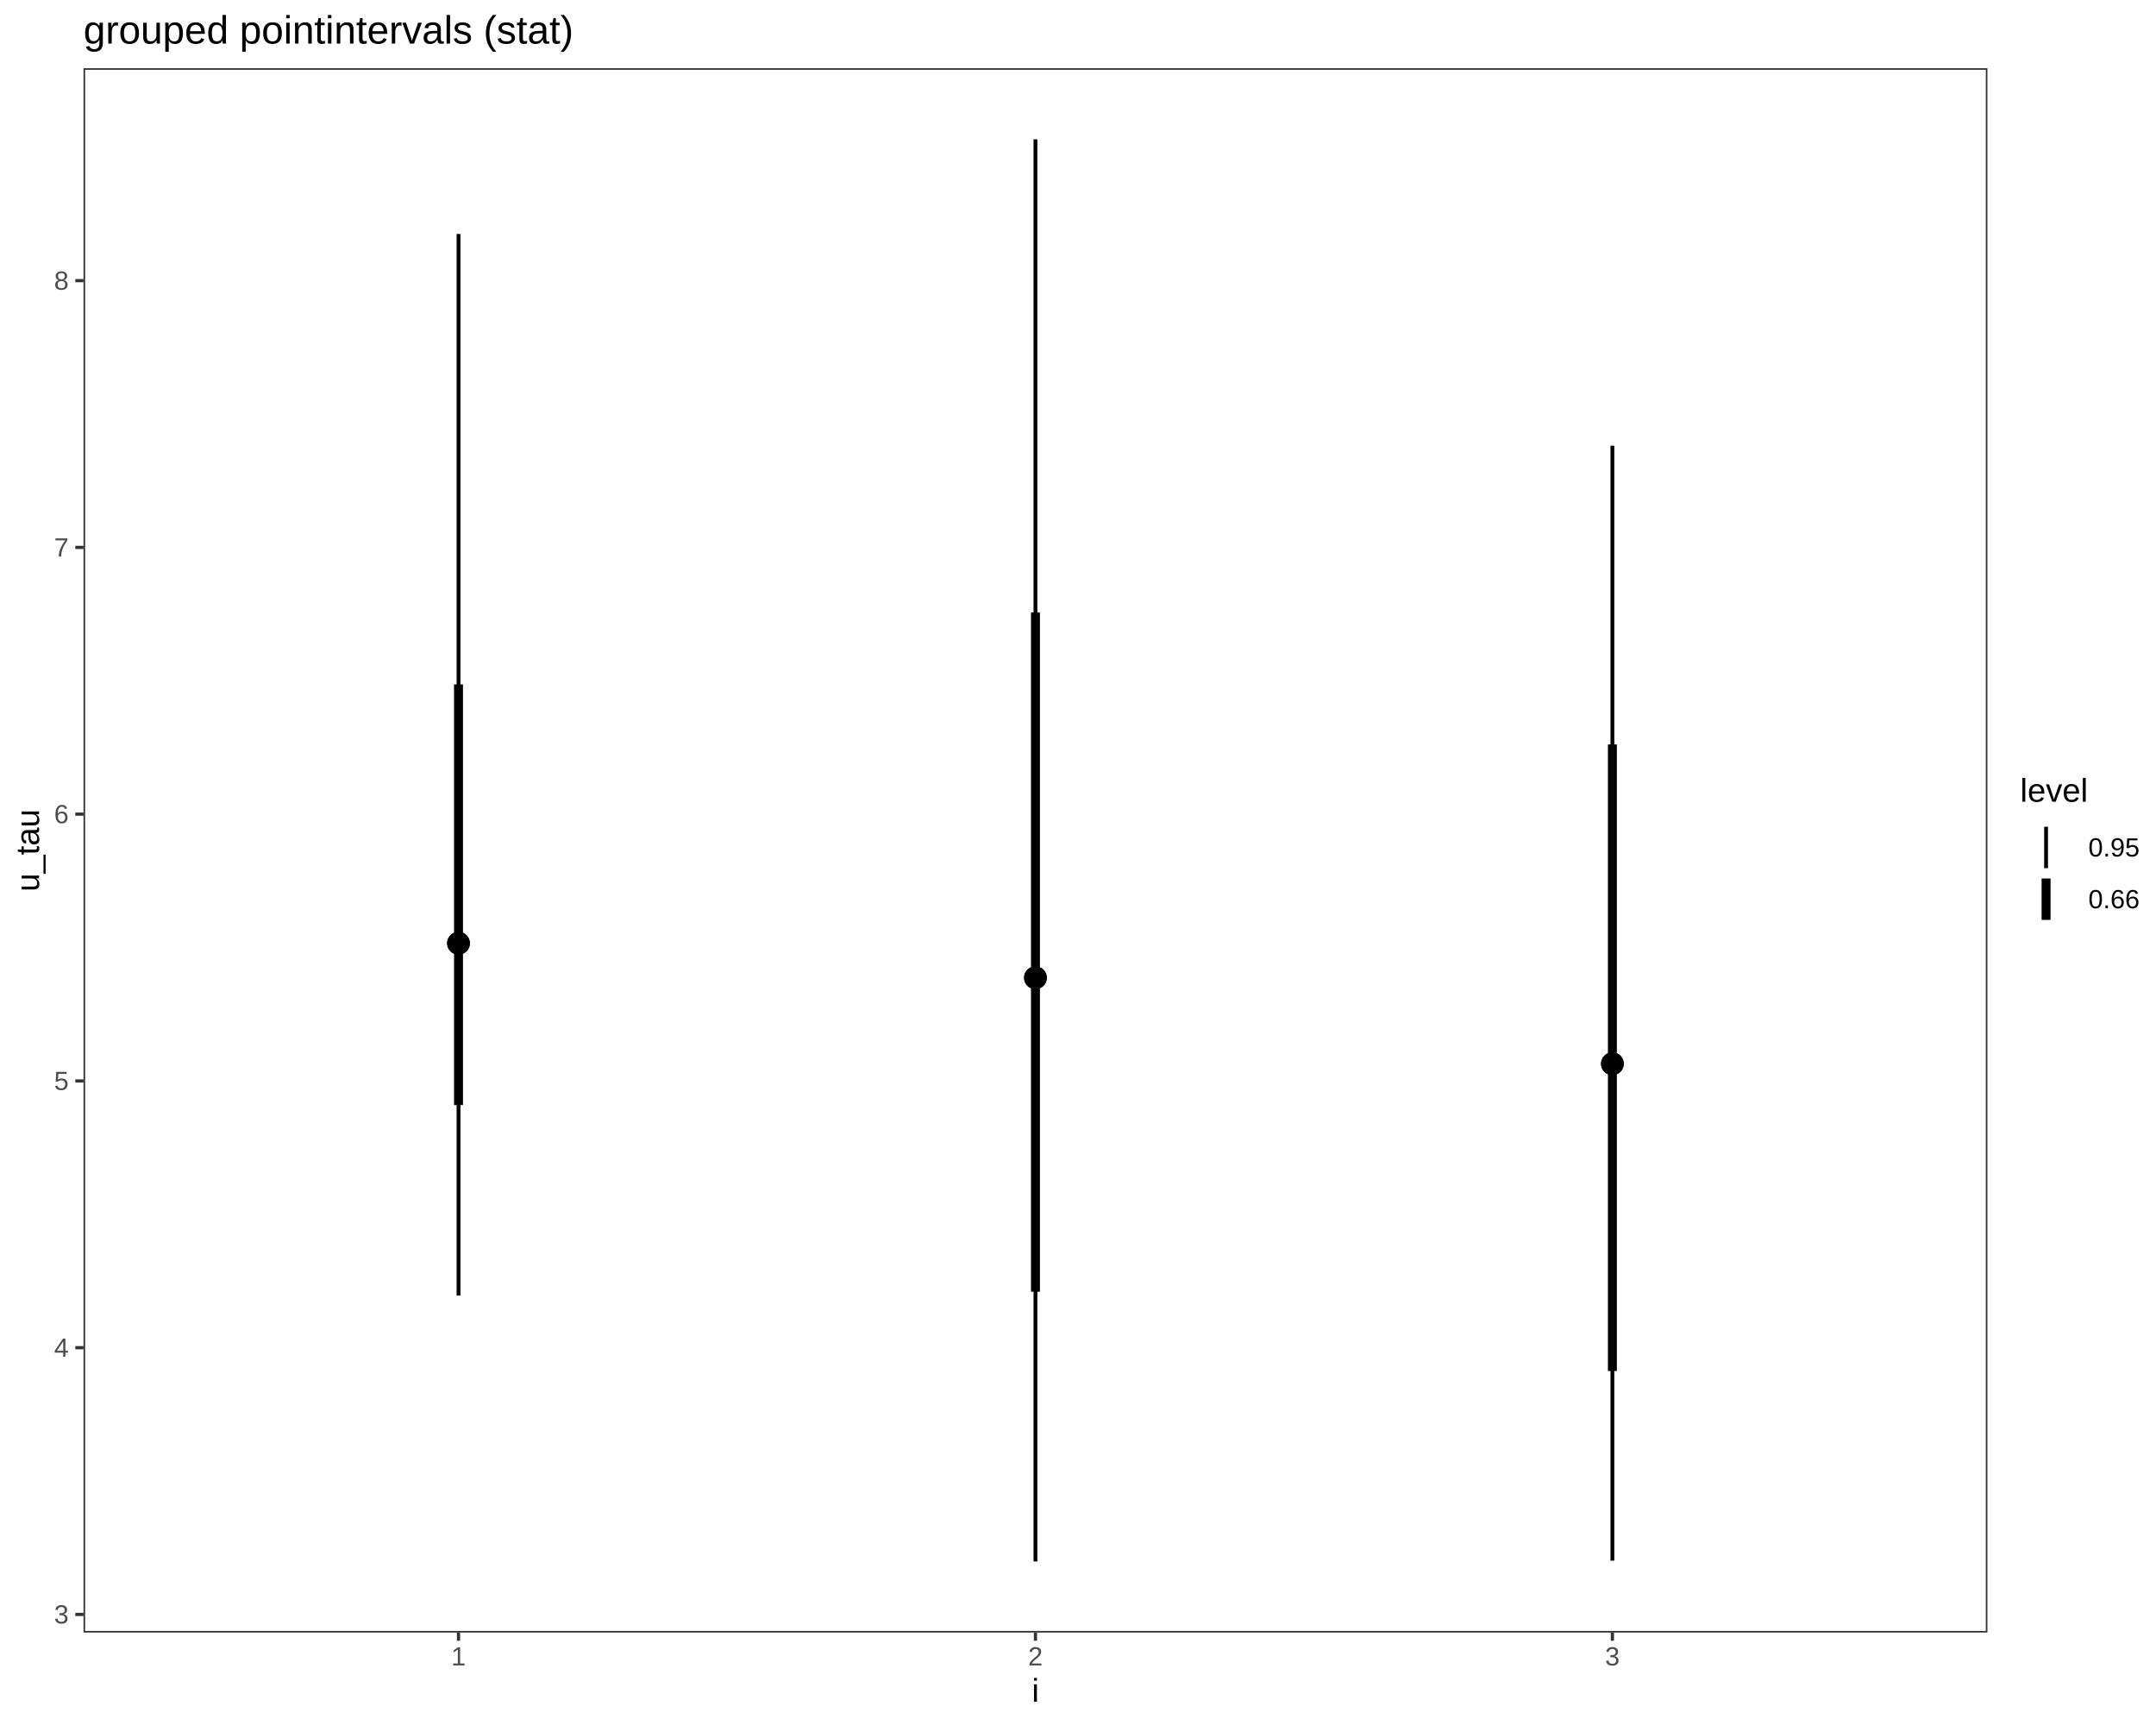
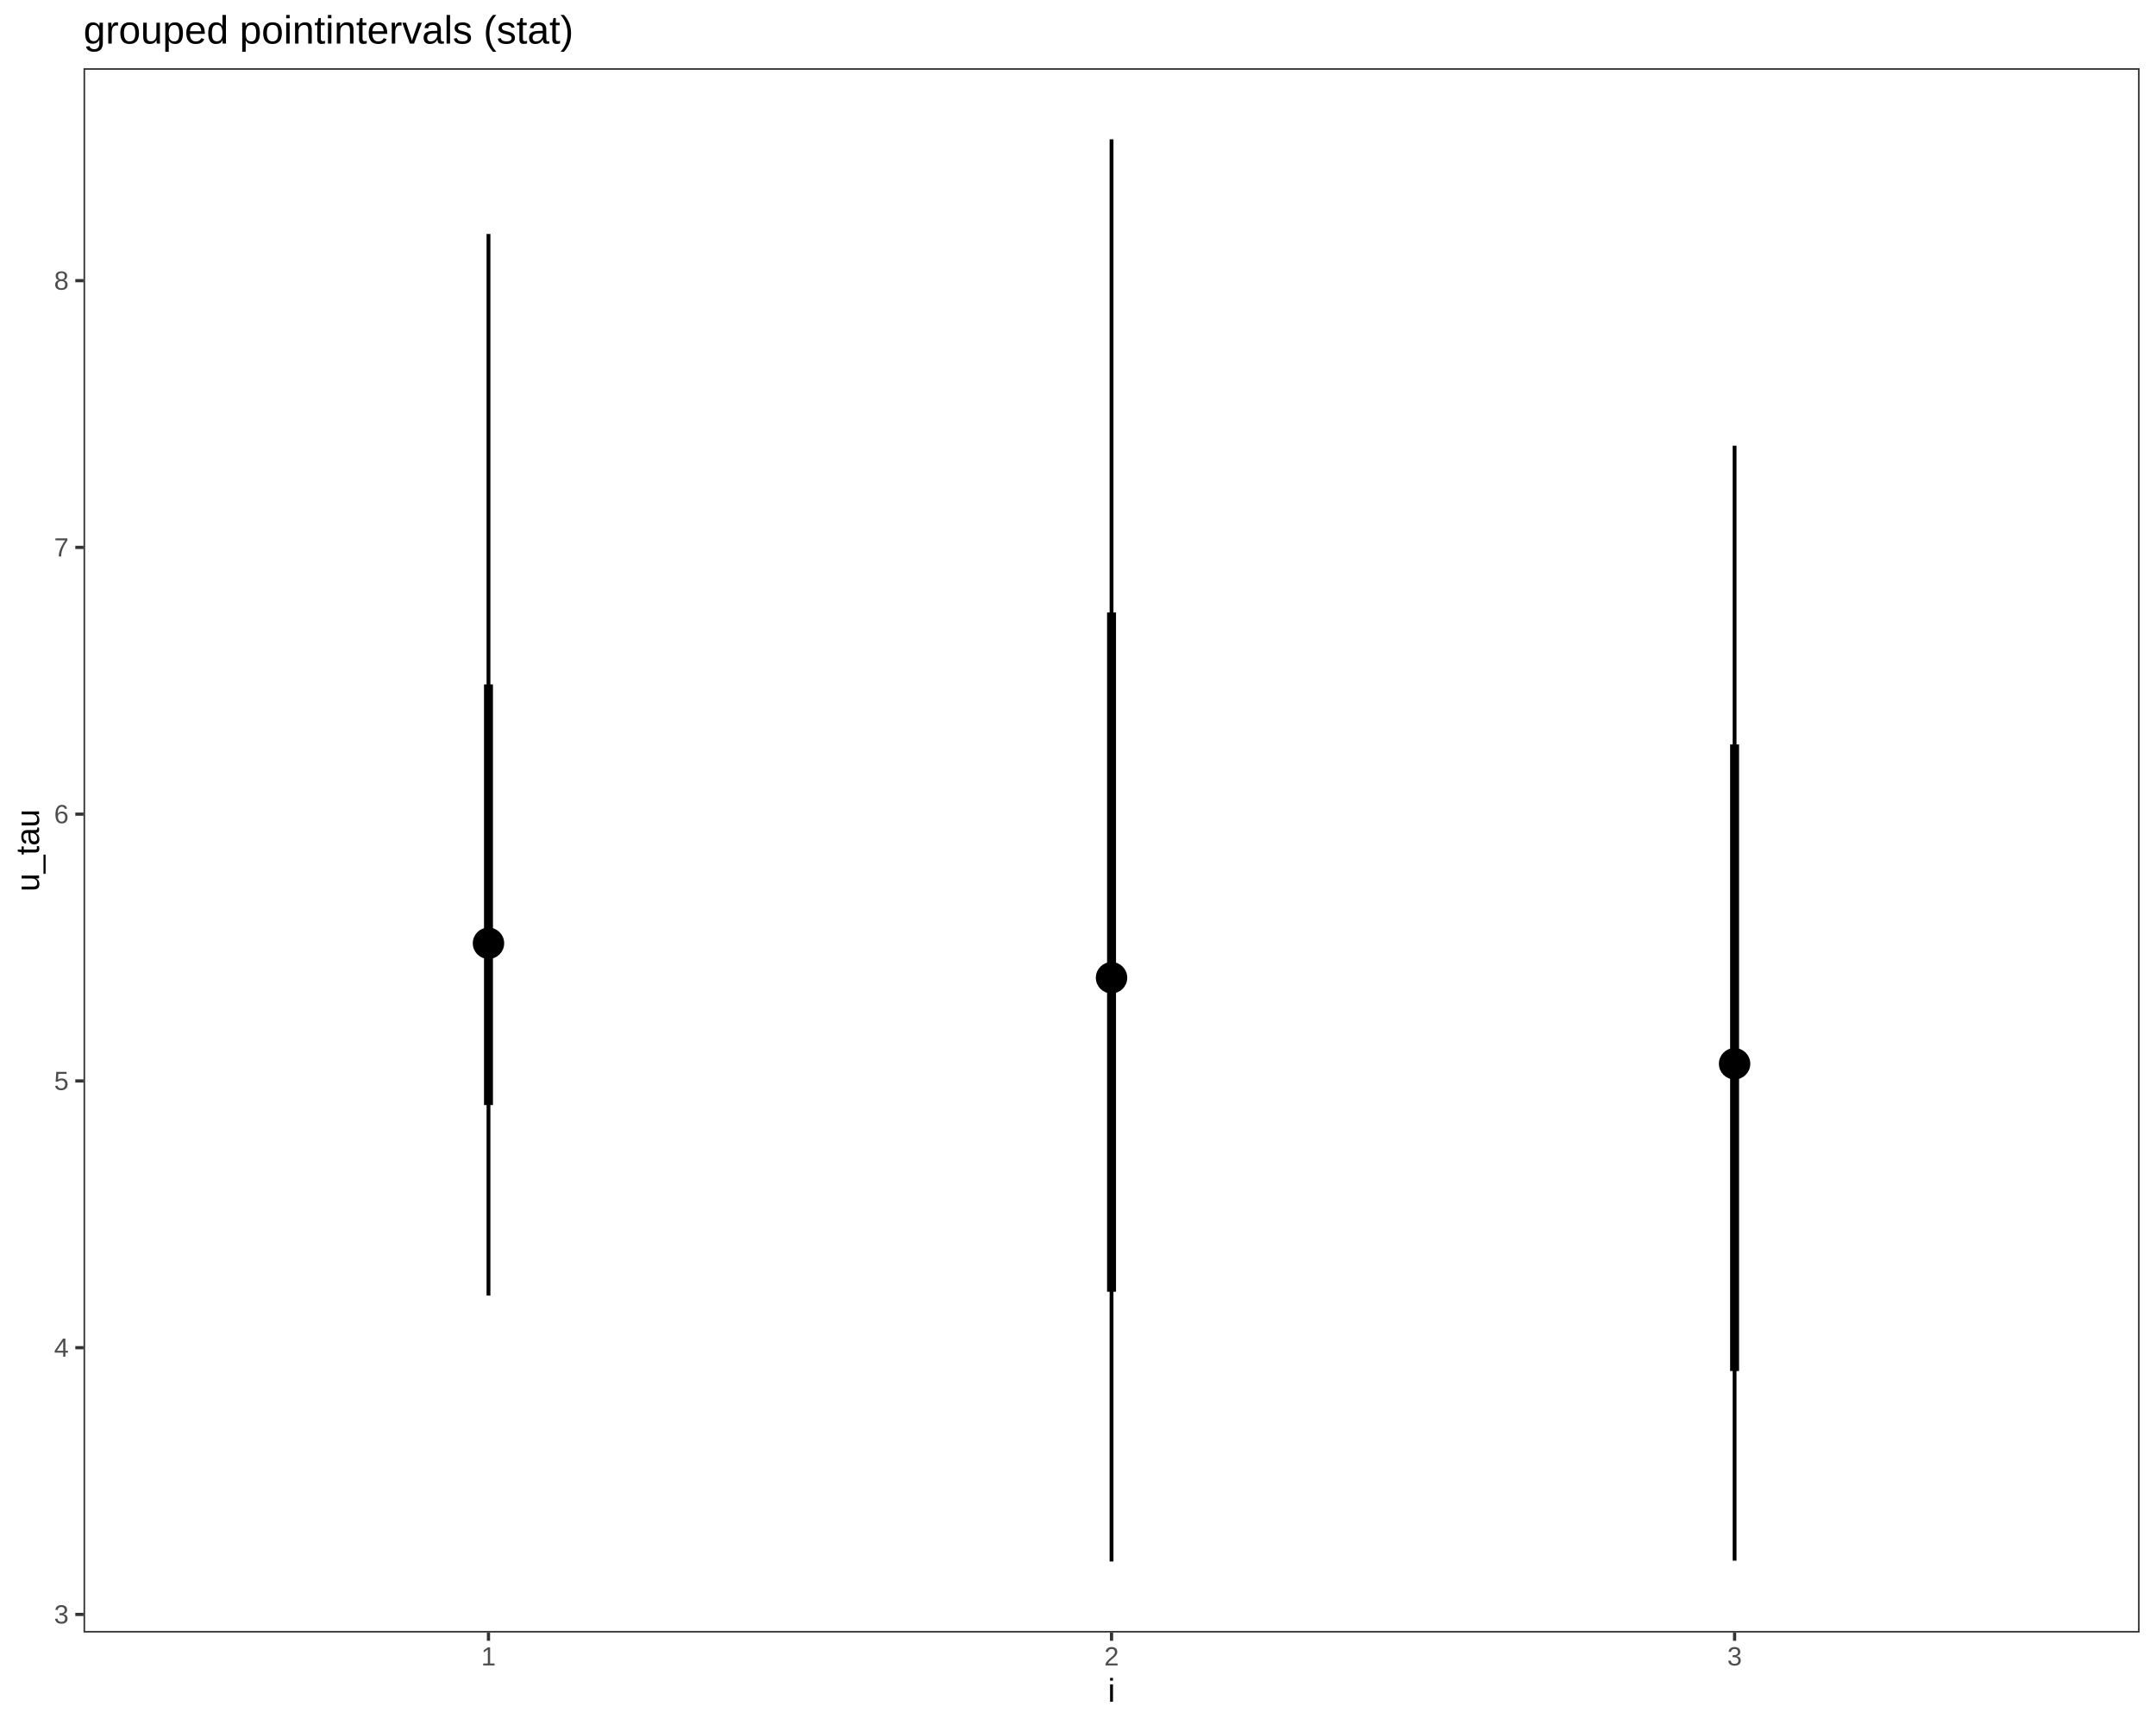
<svg xmlns="http://www.w3.org/2000/svg" viewBox="0 0 720.00 576.00">
  <defs>
    <style type="text/css">
    line, polyline, polygon, path, rect, circle {
      fill: none;
      stroke: #000000;
      stroke-linecap: round;
      stroke-linejoin: round;
      stroke-miterlimit: 10.00;
    }
  </style>
  </defs>
  <rect width="100%" height="100%" style="stroke: none; fill: #FFFFFF;" />
  <rect x="0.00" y="0.00" width="720.00" height="576.00" style="stroke-width: 1.07; stroke: #FFFFFF; fill: #FFFFFF;" />
  <defs>
-     <clipPath id="cpMjcuODl8NjYzLjY5fDU0NS4xM3wyMi43Nw==">
-       <rect x="27.89" y="22.77" width="635.81" height="522.36" />
+     <clipPath id="cpMjcuODl8NzE0LjUyfDU0NS4xM3wyMi43Nw==">
+       <rect x="27.89" y="22.77" width="686.64" height="522.36" />
    </clipPath>
  </defs>
-   <rect x="27.89" y="22.77" width="635.81" height="522.36" style="stroke-width: 1.07; stroke: none; fill: #FFFFFF;" clip-path="url(#cpMjcuODl8NjYzLjY5fDU0NS4xM3wyMi43Nw==)" />
-   <line x1="345.79" y1="521.39" x2="345.79" y2="46.52" style="stroke-width: 1.28; stroke-linecap: butt;" clip-path="url(#cpMjcuODl8NjYzLjY5fDU0NS4xM3wyMi43Nw==)" />
-   <line x1="538.46" y1="521.13" x2="538.46" y2="148.81" style="stroke-width: 1.28; stroke-linecap: butt;" clip-path="url(#cpMjcuODl8NjYzLjY5fDU0NS4xM3wyMi43Nw==)" />
-   <line x1="153.12" y1="432.62" x2="153.12" y2="78.13" style="stroke-width: 1.28; stroke-linecap: butt;" clip-path="url(#cpMjcuODl8NjYzLjY5fDU0NS4xM3wyMi43Nw==)" />
-   <line x1="345.79" y1="431.33" x2="345.79" y2="204.52" style="stroke-width: 2.99; stroke-linecap: butt;" clip-path="url(#cpMjcuODl8NjYzLjY5fDU0NS4xM3wyMi43Nw==)" />
-   <line x1="538.46" y1="457.80" x2="538.46" y2="248.58" style="stroke-width: 2.99; stroke-linecap: butt;" clip-path="url(#cpMjcuODl8NjYzLjY5fDU0NS4xM3wyMi43Nw==)" />
-   <line x1="153.12" y1="368.99" x2="153.12" y2="228.53" style="stroke-width: 2.99; stroke-linecap: butt;" clip-path="url(#cpMjcuODl8NjYzLjY5fDU0NS4xM3wyMi43Nw==)" />
-   <circle cx="345.79" cy="326.48" r="2.32pt" style="stroke-width: 1.42; fill: #000000;" clip-path="url(#cpMjcuODl8NjYzLjY5fDU0NS4xM3wyMi43Nw==)" />
-   <circle cx="538.46" cy="355.20" r="2.32pt" style="stroke-width: 1.42; fill: #000000;" clip-path="url(#cpMjcuODl8NjYzLjY5fDU0NS4xM3wyMi43Nw==)" />
-   <circle cx="153.12" cy="314.97" r="2.32pt" style="stroke-width: 1.42; fill: #000000;" clip-path="url(#cpMjcuODl8NjYzLjY5fDU0NS4xM3wyMi43Nw==)" />
-   <circle cx="345.79" cy="326.48" r="2.32pt" style="stroke-width: 1.42; fill: #000000;" clip-path="url(#cpMjcuODl8NjYzLjY5fDU0NS4xM3wyMi43Nw==)" />
-   <circle cx="538.46" cy="355.20" r="2.32pt" style="stroke-width: 1.42; fill: #000000;" clip-path="url(#cpMjcuODl8NjYzLjY5fDU0NS4xM3wyMi43Nw==)" />
-   <circle cx="153.12" cy="314.97" r="2.32pt" style="stroke-width: 1.42; fill: #000000;" clip-path="url(#cpMjcuODl8NjYzLjY5fDU0NS4xM3wyMi43Nw==)" />
-   <rect x="27.89" y="22.77" width="635.81" height="522.36" style="stroke-width: 1.07; stroke: #333333;" clip-path="url(#cpMjcuODl8NjYzLjY5fDU0NS4xM3wyMi43Nw==)" />
+   <rect x="27.89" y="22.77" width="686.64" height="522.36" style="stroke-width: 1.07; stroke: none; fill: #FFFFFF;" clip-path="url(#cpMjcuODl8NzE0LjUyfDU0NS4xM3wyMi43Nw==)" />
+   <line x1="371.20" y1="521.39" x2="371.20" y2="46.52" style="stroke-width: 1.28; stroke-linecap: butt;" clip-path="url(#cpMjcuODl8NzE0LjUyfDU0NS4xM3wyMi43Nw==)" />
+   <line x1="579.27" y1="521.13" x2="579.27" y2="148.81" style="stroke-width: 1.28; stroke-linecap: butt;" clip-path="url(#cpMjcuODl8NzE0LjUyfDU0NS4xM3wyMi43Nw==)" />
+   <line x1="163.13" y1="432.62" x2="163.13" y2="78.13" style="stroke-width: 1.28; stroke-linecap: butt;" clip-path="url(#cpMjcuODl8NzE0LjUyfDU0NS4xM3wyMi43Nw==)" />
+   <line x1="371.20" y1="431.33" x2="371.20" y2="204.52" style="stroke-width: 2.99; stroke-linecap: butt;" clip-path="url(#cpMjcuODl8NzE0LjUyfDU0NS4xM3wyMi43Nw==)" />
+   <line x1="579.27" y1="457.80" x2="579.27" y2="248.58" style="stroke-width: 2.99; stroke-linecap: butt;" clip-path="url(#cpMjcuODl8NzE0LjUyfDU0NS4xM3wyMi43Nw==)" />
+   <line x1="163.13" y1="368.99" x2="163.13" y2="228.53" style="stroke-width: 2.99; stroke-linecap: butt;" clip-path="url(#cpMjcuODl8NzE0LjUyfDU0NS4xM3wyMi43Nw==)" />
+   <circle cx="371.20" cy="326.48" r="1.86pt" style="stroke-width: 1.42; fill: #000000;" clip-path="url(#cpMjcuODl8NzE0LjUyfDU0NS4xM3wyMi43Nw==)" />
+   <circle cx="579.27" cy="355.20" r="1.86pt" style="stroke-width: 1.42; fill: #000000;" clip-path="url(#cpMjcuODl8NzE0LjUyfDU0NS4xM3wyMi43Nw==)" />
+   <circle cx="163.13" cy="314.97" r="1.86pt" style="stroke-width: 1.42; fill: #000000;" clip-path="url(#cpMjcuODl8NzE0LjUyfDU0NS4xM3wyMi43Nw==)" />
+   <circle cx="371.20" cy="326.48" r="3.40pt" style="stroke-width: 1.42; fill: #000000;" clip-path="url(#cpMjcuODl8NzE0LjUyfDU0NS4xM3wyMi43Nw==)" />
+   <circle cx="579.27" cy="355.20" r="3.40pt" style="stroke-width: 1.42; fill: #000000;" clip-path="url(#cpMjcuODl8NzE0LjUyfDU0NS4xM3wyMi43Nw==)" />
+   <circle cx="163.13" cy="314.97" r="3.40pt" style="stroke-width: 1.42; fill: #000000;" clip-path="url(#cpMjcuODl8NzE0LjUyfDU0NS4xM3wyMi43Nw==)" />
+   <rect x="27.89" y="22.77" width="686.64" height="522.36" style="stroke-width: 1.07; stroke: #333333;" clip-path="url(#cpMjcuODl8NzE0LjUyfDU0NS4xM3wyMi43Nw==)" />
  <defs>
    <clipPath id="cpMC4wMHw3MjAuMDB8NTc2LjAwfDAuMDA=">
      <rect x="0.00" y="0.00" width="720.00" height="576.00" />
    </clipPath>
  </defs>
  <g clip-path="url(#cpMC4wMHw3MjAuMDB8NTc2LjAwfDAuMDA=)">
    <text x="18.06" y="542.10" style="font-size: 8.80px; fill: #4D4D4D; font-family: Liberation Sans;" textLength="4.89px" lengthAdjust="spacingAndGlyphs">3</text>
  </g>
  <g clip-path="url(#cpMC4wMHw3MjAuMDB8NTc2LjAwfDAuMDA=)">
    <text x="18.06" y="453.03" style="font-size: 8.80px; fill: #4D4D4D; font-family: Liberation Sans;" textLength="4.89px" lengthAdjust="spacingAndGlyphs">4</text>
  </g>
  <g clip-path="url(#cpMC4wMHw3MjAuMDB8NTc2LjAwfDAuMDA=)">
    <text x="18.06" y="363.96" style="font-size: 8.80px; fill: #4D4D4D; font-family: Liberation Sans;" textLength="4.89px" lengthAdjust="spacingAndGlyphs">5</text>
  </g>
  <g clip-path="url(#cpMC4wMHw3MjAuMDB8NTc2LjAwfDAuMDA=)">
    <text x="18.06" y="274.89" style="font-size: 8.80px; fill: #4D4D4D; font-family: Liberation Sans;" textLength="4.89px" lengthAdjust="spacingAndGlyphs">6</text>
  </g>
  <g clip-path="url(#cpMC4wMHw3MjAuMDB8NTc2LjAwfDAuMDA=)">
    <text x="18.06" y="185.82" style="font-size: 8.80px; fill: #4D4D4D; font-family: Liberation Sans;" textLength="4.89px" lengthAdjust="spacingAndGlyphs">7</text>
  </g>
  <g clip-path="url(#cpMC4wMHw3MjAuMDB8NTc2LjAwfDAuMDA=)">
    <text x="18.06" y="96.74" style="font-size: 8.80px; fill: #4D4D4D; font-family: Liberation Sans;" textLength="4.89px" lengthAdjust="spacingAndGlyphs">8</text>
  </g>
  <polyline points="25.15,539.08 27.89,539.08 " style="stroke-width: 1.07; stroke: #333333; stroke-linecap: butt;" clip-path="url(#cpMC4wMHw3MjAuMDB8NTc2LjAwfDAuMDA=)" />
  <polyline points="25.15,450.01 27.89,450.01 " style="stroke-width: 1.07; stroke: #333333; stroke-linecap: butt;" clip-path="url(#cpMC4wMHw3MjAuMDB8NTc2LjAwfDAuMDA=)" />
  <polyline points="25.15,360.94 27.89,360.94 " style="stroke-width: 1.07; stroke: #333333; stroke-linecap: butt;" clip-path="url(#cpMC4wMHw3MjAuMDB8NTc2LjAwfDAuMDA=)" />
  <polyline points="25.15,271.86 27.89,271.86 " style="stroke-width: 1.07; stroke: #333333; stroke-linecap: butt;" clip-path="url(#cpMC4wMHw3MjAuMDB8NTc2LjAwfDAuMDA=)" />
  <polyline points="25.15,182.79 27.89,182.79 " style="stroke-width: 1.07; stroke: #333333; stroke-linecap: butt;" clip-path="url(#cpMC4wMHw3MjAuMDB8NTc2LjAwfDAuMDA=)" />
  <polyline points="25.15,93.72 27.89,93.72 " style="stroke-width: 1.07; stroke: #333333; stroke-linecap: butt;" clip-path="url(#cpMC4wMHw3MjAuMDB8NTc2LjAwfDAuMDA=)" />
-   <polyline points="153.12,547.87 153.12,545.13 " style="stroke-width: 1.07; stroke: #333333; stroke-linecap: butt;" clip-path="url(#cpMC4wMHw3MjAuMDB8NTc2LjAwfDAuMDA=)" />
-   <polyline points="345.79,547.87 345.79,545.13 " style="stroke-width: 1.07; stroke: #333333; stroke-linecap: butt;" clip-path="url(#cpMC4wMHw3MjAuMDB8NTc2LjAwfDAuMDA=)" />
-   <polyline points="538.46,547.87 538.46,545.13 " style="stroke-width: 1.07; stroke: #333333; stroke-linecap: butt;" clip-path="url(#cpMC4wMHw3MjAuMDB8NTc2LjAwfDAuMDA=)" />
+   <polyline points="163.13,547.87 163.13,545.13 " style="stroke-width: 1.07; stroke: #333333; stroke-linecap: butt;" clip-path="url(#cpMC4wMHw3MjAuMDB8NTc2LjAwfDAuMDA=)" />
+   <polyline points="371.20,547.87 371.20,545.13 " style="stroke-width: 1.07; stroke: #333333; stroke-linecap: butt;" clip-path="url(#cpMC4wMHw3MjAuMDB8NTc2LjAwfDAuMDA=)" />
+   <polyline points="579.27,547.87 579.27,545.13 " style="stroke-width: 1.07; stroke: #333333; stroke-linecap: butt;" clip-path="url(#cpMC4wMHw3MjAuMDB8NTc2LjAwfDAuMDA=)" />
  <g clip-path="url(#cpMC4wMHw3MjAuMDB8NTc2LjAwfDAuMDA=)">
-     <text x="150.67" y="556.11" style="font-size: 8.80px; fill: #4D4D4D; font-family: Liberation Sans;" textLength="4.89px" lengthAdjust="spacingAndGlyphs">1</text>
+     <text x="160.69" y="556.11" style="font-size: 8.80px; fill: #4D4D4D; font-family: Liberation Sans;" textLength="4.89px" lengthAdjust="spacingAndGlyphs">1</text>
  </g>
  <g clip-path="url(#cpMC4wMHw3MjAuMDB8NTc2LjAwfDAuMDA=)">
-     <text x="343.34" y="556.11" style="font-size: 8.80px; fill: #4D4D4D; font-family: Liberation Sans;" textLength="4.89px" lengthAdjust="spacingAndGlyphs">2</text>
+     <text x="368.76" y="556.11" style="font-size: 8.80px; fill: #4D4D4D; font-family: Liberation Sans;" textLength="4.89px" lengthAdjust="spacingAndGlyphs">2</text>
  </g>
  <g clip-path="url(#cpMC4wMHw3MjAuMDB8NTc2LjAwfDAuMDA=)">
-     <text x="536.01" y="556.11" style="font-size: 8.80px; fill: #4D4D4D; font-family: Liberation Sans;" textLength="4.89px" lengthAdjust="spacingAndGlyphs">3</text>
+     <text x="576.83" y="556.11" style="font-size: 8.80px; fill: #4D4D4D; font-family: Liberation Sans;" textLength="4.89px" lengthAdjust="spacingAndGlyphs">3</text>
  </g>
  <g clip-path="url(#cpMC4wMHw3MjAuMDB8NTc2LjAwfDAuMDA=)">
-     <text x="344.57" y="568.24" style="font-size: 11.00px; font-family: Liberation Sans;" textLength="2.44px" lengthAdjust="spacingAndGlyphs">i</text>
+     <text x="369.98" y="568.24" style="font-size: 11.00px; font-family: Liberation Sans;" textLength="2.44px" lengthAdjust="spacingAndGlyphs">i</text>
  </g>
  <g clip-path="url(#cpMC4wMHw3MjAuMDB8NTc2LjAwfDAuMDA=)">
    <text transform="translate(13.04,297.73) rotate(-90)" style="font-size: 11.00px; font-family: Liberation Sans;" textLength="27.56px" lengthAdjust="spacingAndGlyphs">u_tau</text>
-   </g>
-   <rect x="674.65" y="259.01" width="39.87" height="49.88" style="stroke-width: 1.07; stroke: none; fill: #FFFFFF;" clip-path="url(#cpMC4wMHw3MjAuMDB8NTc2LjAwfDAuMDA=)" />
-   <g clip-path="url(#cpMC4wMHw3MjAuMDB8NTc2LjAwfDAuMDA=)">
-     <text x="674.65" y="267.71" style="font-size: 11.00px; font-family: Liberation Sans;" textLength="22.62px" lengthAdjust="spacingAndGlyphs">level</text>
-   </g>
-   <rect x="674.65" y="274.33" width="17.28" height="17.28" style="stroke-width: 1.07; stroke: none; fill: #FFFFFF;" clip-path="url(#cpMC4wMHw3MjAuMDB8NTc2LjAwfDAuMDA=)" />
-   <line x1="683.29" y1="289.88" x2="683.29" y2="276.06" style="stroke-width: 1.28; stroke-linecap: butt;" clip-path="url(#cpMC4wMHw3MjAuMDB8NTc2LjAwfDAuMDA=)" />
-   <rect x="674.65" y="291.61" width="17.28" height="17.28" style="stroke-width: 1.07; stroke: none; fill: #FFFFFF;" clip-path="url(#cpMC4wMHw3MjAuMDB8NTc2LjAwfDAuMDA=)" />
-   <line x1="683.29" y1="307.16" x2="683.29" y2="293.34" style="stroke-width: 2.99; stroke-linecap: butt;" clip-path="url(#cpMC4wMHw3MjAuMDB8NTc2LjAwfDAuMDA=)" />
-   <g clip-path="url(#cpMC4wMHw3MjAuMDB8NTc2LjAwfDAuMDA=)">
-     <text x="697.41" y="286.00" style="font-size: 8.80px; font-family: Liberation Sans;" textLength="17.11px" lengthAdjust="spacingAndGlyphs">0.95</text>
-   </g>
-   <g clip-path="url(#cpMC4wMHw3MjAuMDB8NTc2LjAwfDAuMDA=)">
-     <text x="697.41" y="303.28" style="font-size: 8.80px; font-family: Liberation Sans;" textLength="17.11px" lengthAdjust="spacingAndGlyphs">0.66</text>
  </g>
  <g clip-path="url(#cpMC4wMHw3MjAuMDB8NTc2LjAwfDAuMDA=)">
    <text x="27.89" y="14.56" style="font-size: 13.20px; font-family: Liberation Sans;" textLength="163.36px" lengthAdjust="spacingAndGlyphs">grouped pointintervals (stat)</text>
  </g>
</svg>
